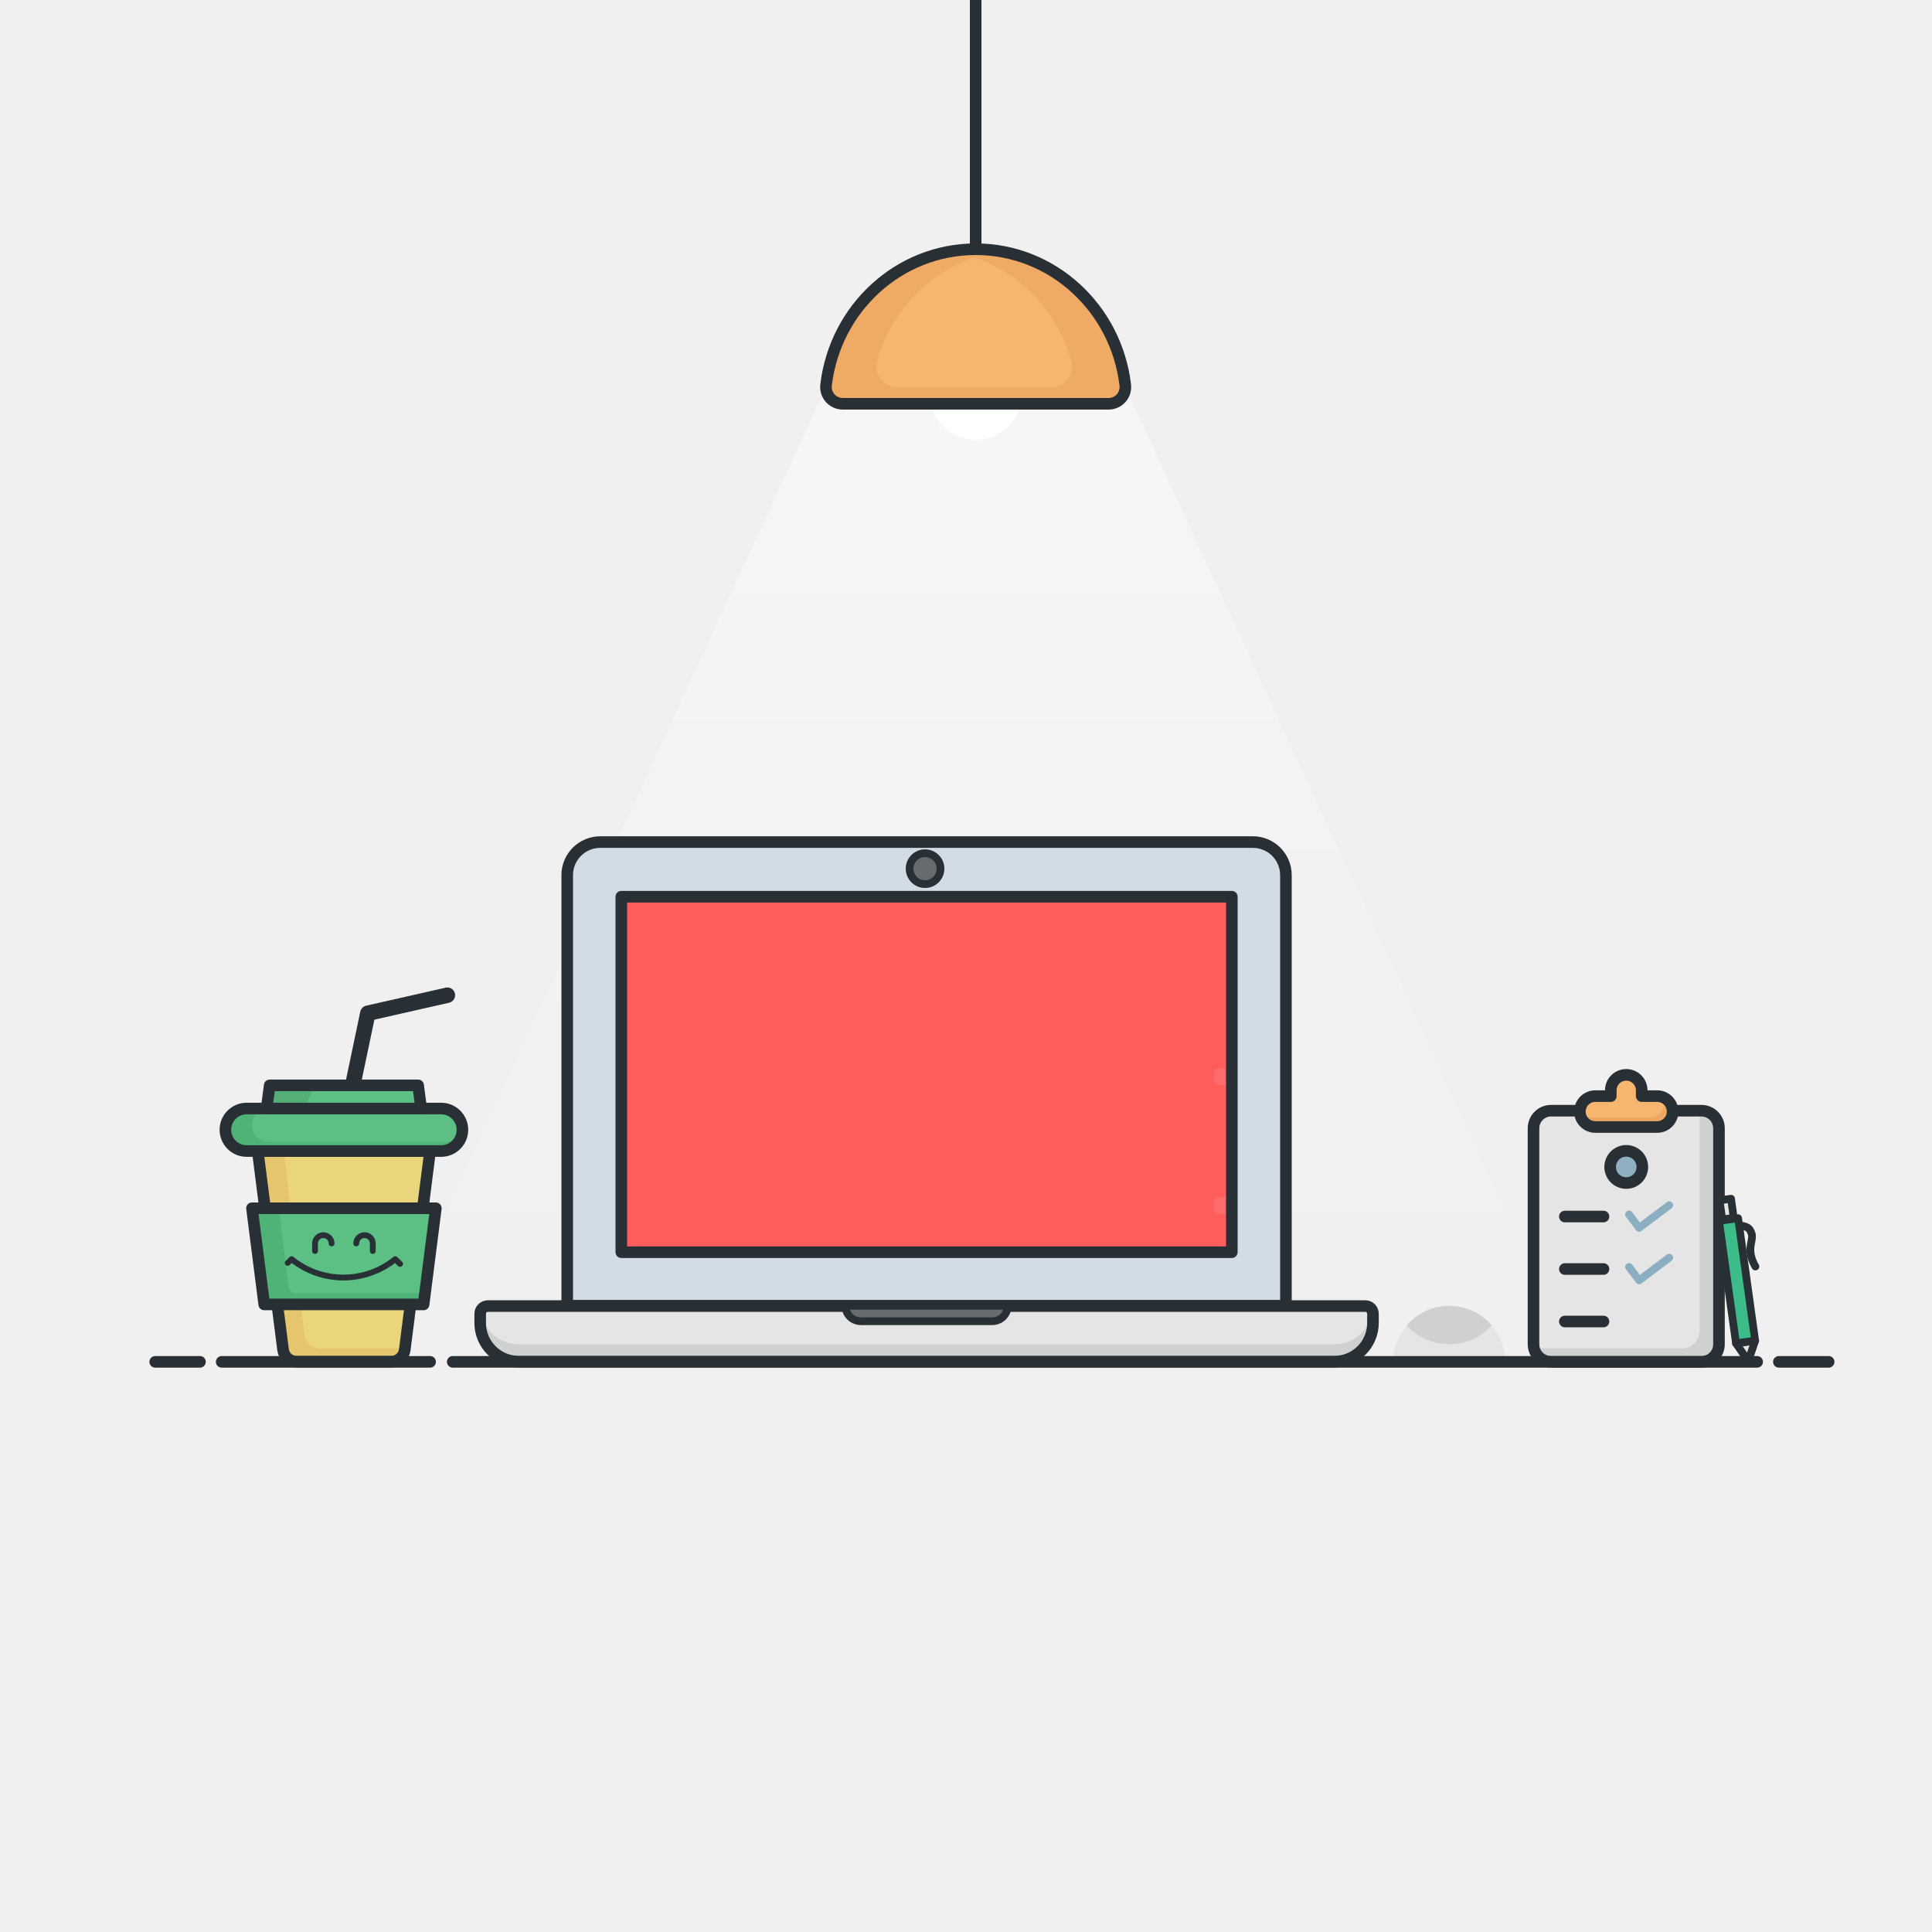
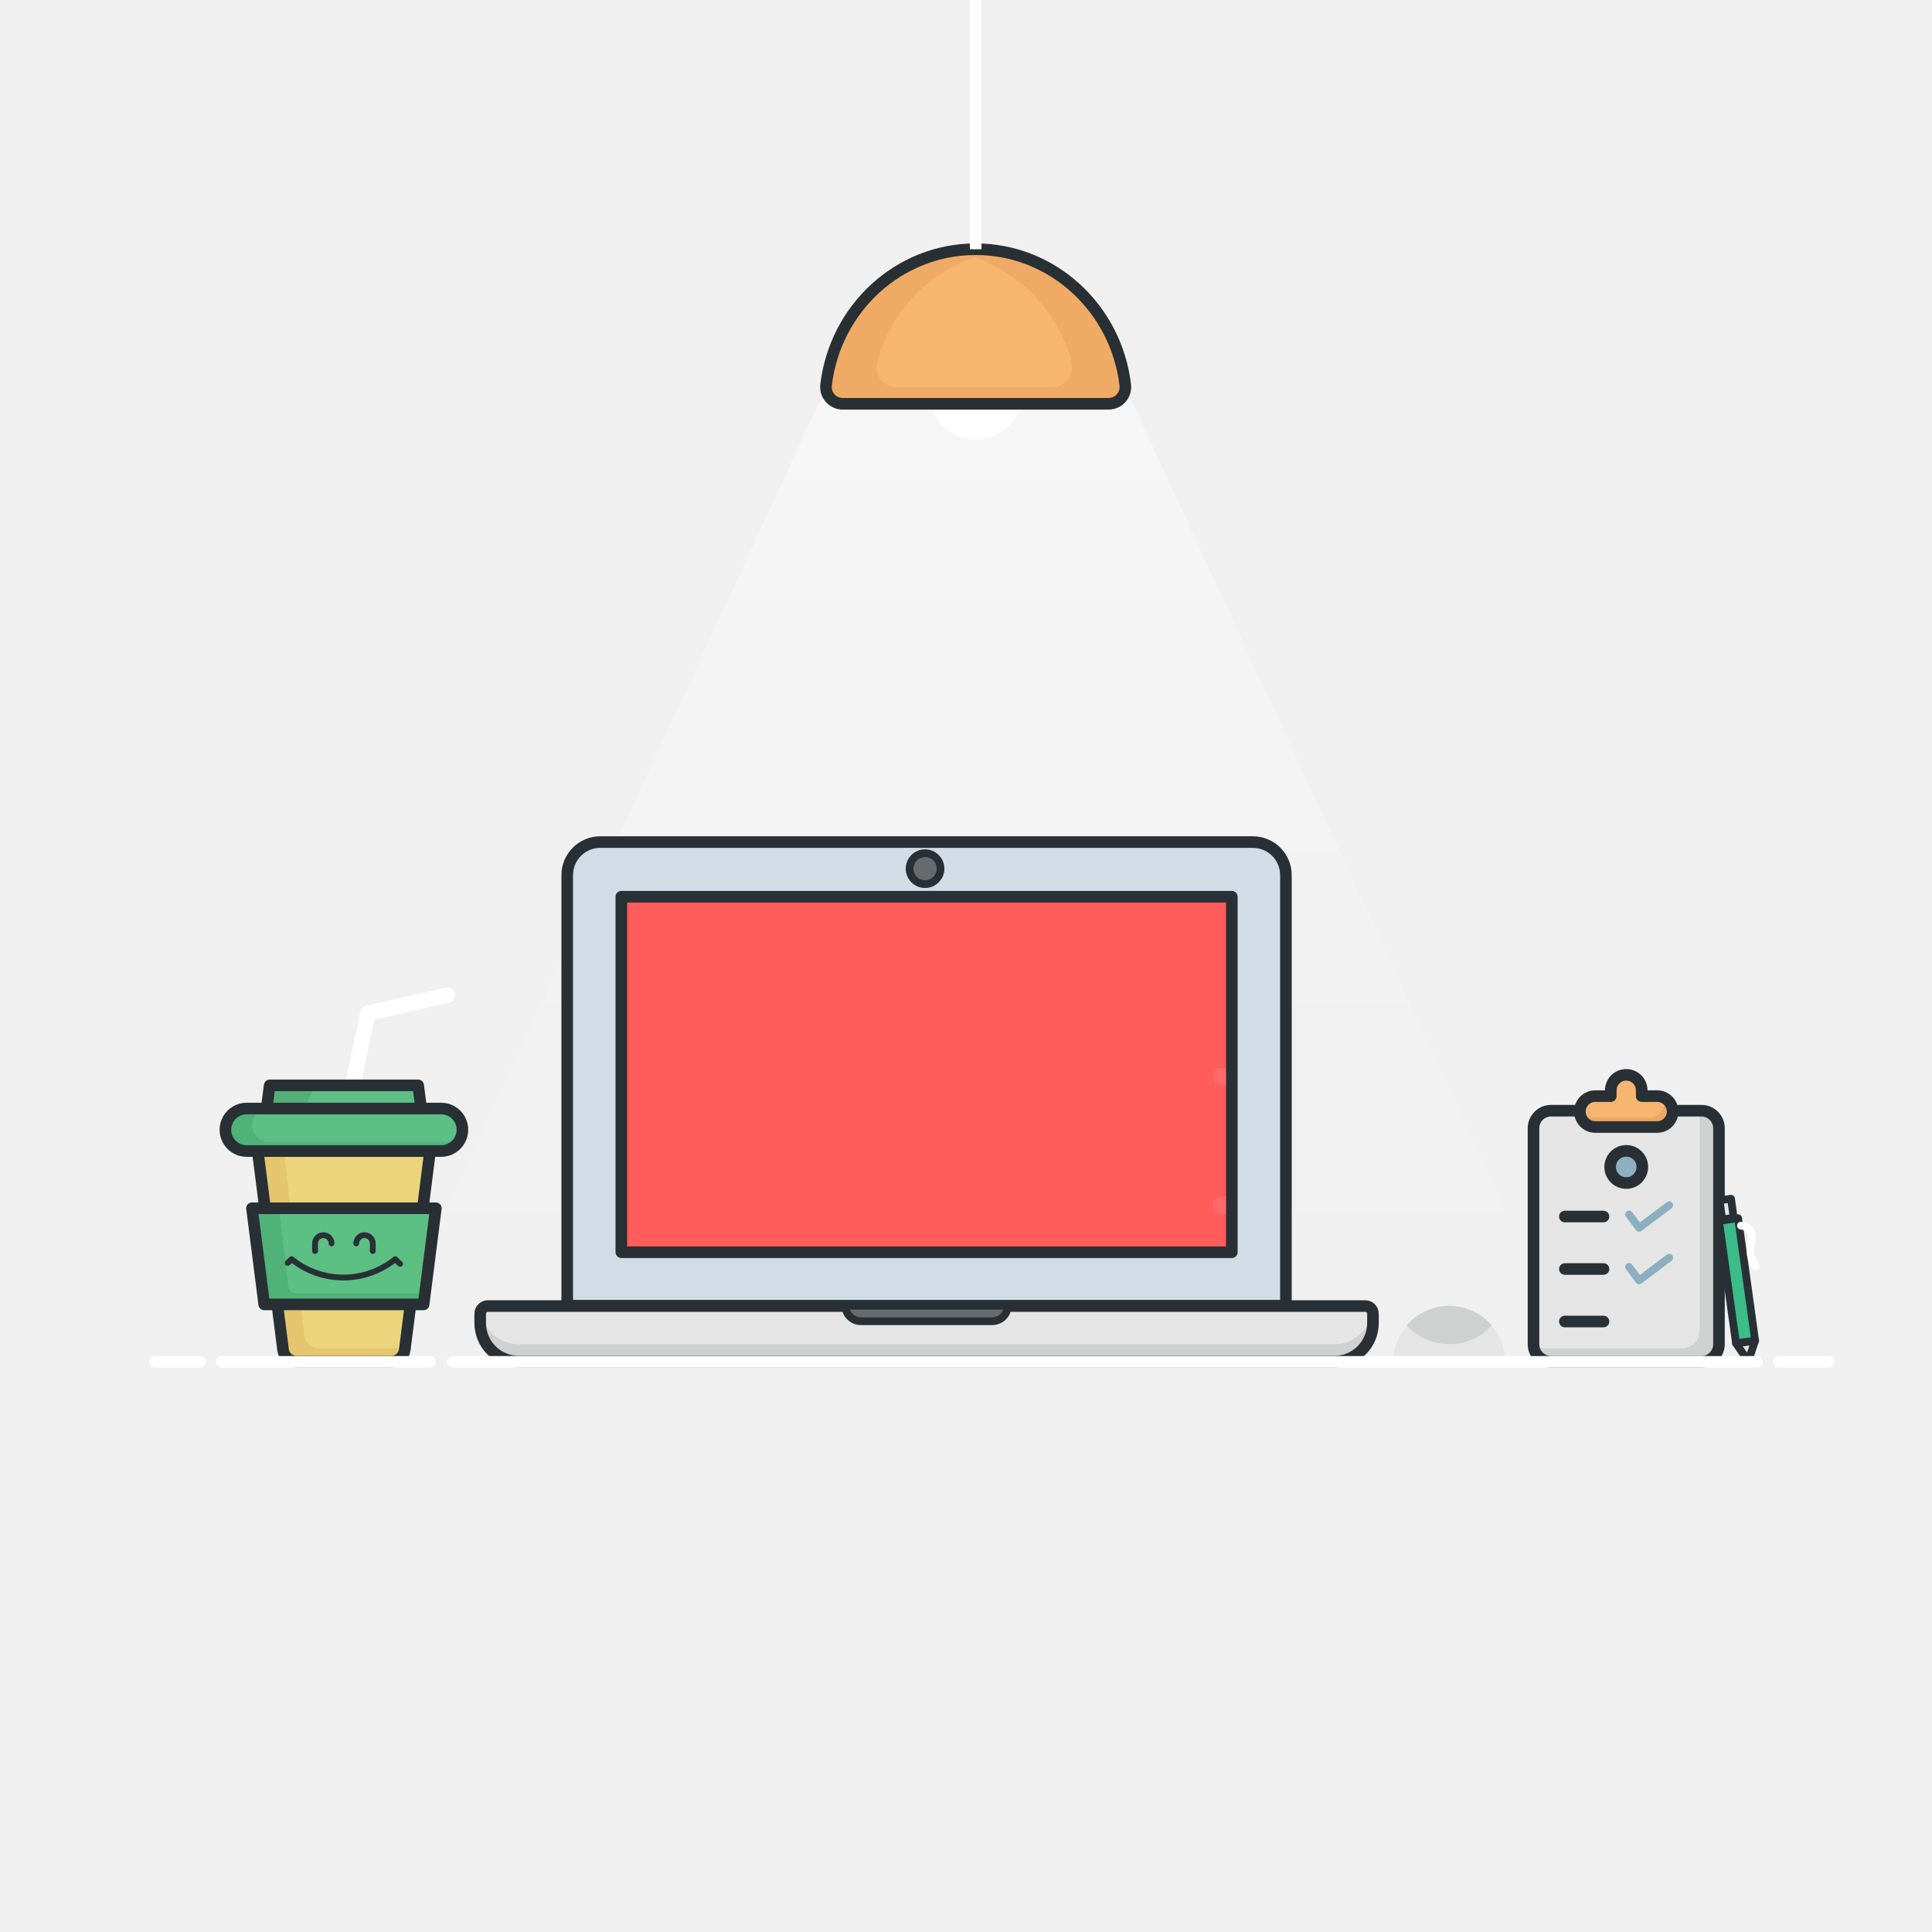
<svg xmlns="http://www.w3.org/2000/svg" width="1000" height="1000" viewBox="0 0 1000 1000" fill="none">
  <g clip-path="url(#clip0_351_692)">
    <path d="M1000 0H0V1000H1000V0Z" />
    <path style="mix-blend-mode:overlay" opacity="0.43" d="M813.971 701.562H196.043L427.014 201.676H583L813.971 701.562Z" fill="url(#paint0_linear_351_692)" />
-     <path d="M182.562 561.774L190.394 524.448L231.562 515.115" stroke="#283035" stroke-width="8" stroke-linecap="round" stroke-linejoin="round" />
+     <path d="M182.562 561.774L190.394 524.448L231.562 515.115" stroke="#fff" stroke-width="8" stroke-linecap="round" stroke-linejoin="round" />
    <path d="M153.455 704.786H202.555C204.258 704.787 205.903 704.166 207.181 703.04C208.46 701.914 209.284 700.361 209.499 698.672L222.614 595.771H133.4L146.516 698.672C146.731 700.36 147.554 701.913 148.832 703.038C150.109 704.164 151.753 704.785 153.455 704.786V704.786Z" fill="#EAD57D" />
    <path d="M147.048 595.774L157.454 690.808C157.668 692.763 158.596 694.571 160.061 695.883C161.525 697.196 163.422 697.922 165.389 697.922H209.6L209.505 698.672C209.29 700.362 208.466 701.915 207.187 703.041C205.909 704.167 204.264 704.787 202.561 704.787H153.461C151.758 704.787 150.113 704.166 148.835 703.04C147.557 701.915 146.733 700.362 146.518 698.672L133.4 595.774H147.048Z" fill="#E5C66E" />
    <path d="M153.455 704.786H202.555C204.258 704.787 205.903 704.166 207.181 703.04C208.46 701.914 209.284 700.361 209.499 698.672L222.614 595.771H133.4L146.516 698.672C146.731 700.36 147.554 701.913 148.832 703.038C150.109 704.164 151.753 704.785 153.455 704.786V704.786Z" stroke="#283035" stroke-width="6" stroke-linecap="round" stroke-linejoin="round" />
    <path d="M219.25 675.164L225.593 625.396H130.42L136.763 675.164H219.25Z" fill="#5CBF84" />
    <path d="M219.25 675.164L225.593 625.396H130.42L136.763 675.164H219.25Z" fill="#4FB277" />
    <path d="M218.856 669.414L224.175 625.396H144.367L149.267 665.921C149.384 666.884 149.849 667.771 150.575 668.414C151.301 669.058 152.238 669.413 153.208 669.414H218.856Z" fill="#5CBF84" />
    <path d="M219.25 675.164L225.593 625.396H130.42L136.763 675.164H219.25Z" stroke="#283035" stroke-width="6" stroke-linecap="round" stroke-linejoin="round" />
    <path d="M127.668 595.773H228.346C234.421 595.773 239.346 590.849 239.346 584.773C239.346 578.698 234.421 573.773 228.346 573.773H127.668C121.593 573.773 116.668 578.698 116.668 584.773C116.668 590.849 121.593 595.773 127.668 595.773Z" fill="#5CBF84" />
    <path d="M127.668 595.773H228.346C234.421 595.773 239.346 590.849 239.346 584.773C239.346 578.698 234.421 573.773 228.346 573.773H127.668C121.593 573.773 116.668 578.698 116.668 584.773C116.668 590.849 121.593 595.773 127.668 595.773Z" fill="#4FB277" />
    <path d="M139.044 591.023H230.72C235.483 591.023 239.345 587.162 239.345 582.398C239.345 577.635 235.483 573.773 230.72 573.773H139.044C134.281 573.773 130.419 577.635 130.419 582.398C130.419 587.162 134.281 591.023 139.044 591.023Z" fill="#5CBF84" />
    <path d="M127.668 595.773H228.346C234.421 595.773 239.346 590.849 239.346 584.773C239.346 578.698 234.421 573.773 228.346 573.773H127.668C121.593 573.773 116.668 578.698 116.668 584.773C116.668 590.849 121.593 595.773 127.668 595.773Z" stroke="#283035" stroke-width="6" stroke-linecap="round" stroke-linejoin="round" />
    <path d="M138.006 573.774H218.006L216.423 561.774H139.59L138.006 573.774Z" fill="#5CBF84" />
    <path d="M139.59 561.774H163.062L157.506 573.774H138.006L139.59 561.774Z" fill="#54AF79" />
    <path d="M138.006 573.774H218.006L216.423 561.774H139.59L138.006 573.774Z" stroke="#283035" stroke-width="6" stroke-linecap="round" stroke-linejoin="round" />
    <path d="M310.7 435.853H648.478C653.017 435.853 657.369 437.656 660.579 440.865C663.788 444.074 665.591 448.427 665.591 452.966V675.853H293.591V452.965C293.591 448.427 295.394 444.075 298.602 440.866C301.811 437.657 306.162 435.854 310.7 435.853V435.853Z" fill="#D2DCE6" />
    <path d="M310.7 435.853H648.478C653.017 435.853 657.369 437.656 660.579 440.865C663.788 444.074 665.591 448.427 665.591 452.966V675.853H293.591V452.965C293.591 448.427 295.394 444.075 298.602 440.866C301.811 437.657 306.162 435.854 310.7 435.853V435.853Z" stroke="#283035" stroke-width="6" stroke-linecap="round" stroke-linejoin="round" />
    <path d="M637.591 648.136V464.136H321.591V648.136H637.591Z" fill="#FF5C5C" />
    <g opacity="0.3">
      <path opacity="0.3" d="M631.78 561.585C632.781 561.522 633.774 561.798 634.599 562.368C635.423 562.938 636.032 563.77 636.327 564.728V553.273C635.229 552.952 634.091 552.787 632.947 552.781H631.78C629.264 552.781 628.006 554.039 628.007 556.554V557.9C628.007 560.327 629.264 561.585 631.78 561.585Z" fill="white" />
      <path opacity="0.3" d="M636.327 616.494C636.027 617.448 635.416 618.273 634.592 618.838C633.767 619.404 632.778 619.677 631.78 619.614C629.264 619.614 628.006 620.871 628.007 623.386V624.734C628.007 627.249 629.265 628.506 631.78 628.507H632.947C634.091 628.502 635.229 628.336 636.327 628.015V616.494Z" fill="white" />
    </g>
    <path d="M637.591 648.136V464.136H321.591V648.136H637.591Z" stroke="#283035" stroke-width="6" stroke-linecap="round" stroke-linejoin="round" />
    <path d="M252.543 676H706.643C707.704 676 708.721 676.421 709.471 677.172C710.222 677.922 710.643 678.939 710.643 680V684.791C710.643 690.095 708.536 695.182 704.785 698.933C701.034 702.684 695.947 704.791 690.643 704.791H268.543C263.239 704.791 258.152 702.684 254.401 698.933C250.65 695.182 248.543 690.095 248.543 684.791V680C248.543 678.939 248.964 677.922 249.715 677.172C250.465 676.421 251.482 676 252.543 676Z" fill="#E5E5E5" />
    <path d="M690.639 695.787H268.539C263.743 695.784 259.108 694.056 255.48 690.919C251.852 687.782 249.474 683.445 248.778 678.7C248.627 679.117 248.548 679.557 248.543 680V684.791C248.543 690.096 250.65 695.183 254.401 698.933C258.152 702.684 263.239 704.791 268.543 704.791H690.643C695.947 704.791 701.034 702.684 704.785 698.933C708.536 695.183 710.643 690.096 710.643 684.791V680C710.638 679.557 710.559 679.117 710.408 678.7C709.712 683.447 707.332 687.785 703.703 690.922C700.073 694.059 695.436 695.786 690.639 695.787V695.787Z" fill="#CFD1D0" />
    <path d="M252.543 676H706.643C707.704 676 708.721 676.421 709.471 677.172C710.222 677.922 710.643 678.939 710.643 680V684.791C710.643 690.095 708.536 695.182 704.785 698.933C701.034 702.684 695.947 704.791 690.643 704.791H268.543C263.239 704.791 258.152 702.684 254.401 698.933C250.65 695.182 248.543 690.095 248.543 684.791V680C248.543 678.939 248.964 677.922 249.715 677.172C250.465 676.421 251.482 676 252.543 676Z" stroke="#283035" stroke-width="6" stroke-linecap="round" stroke-linejoin="round" />
    <path d="M437.591 675.854H521.591C521.591 677.975 520.748 680.01 519.248 681.51C517.748 683.011 515.713 683.854 513.591 683.854H445.591C443.469 683.854 441.434 683.011 439.934 681.51C438.434 680.01 437.591 677.975 437.591 675.854Z" fill="#686B6D" />
    <path d="M437.591 675.854H521.591C521.591 677.975 520.748 680.01 519.248 681.51C517.748 683.011 515.713 683.854 513.591 683.854H445.591C443.469 683.854 441.434 683.011 439.934 681.51C438.434 680.01 437.591 677.975 437.591 675.854Z" stroke="#283035" stroke-width="4" stroke-linecap="round" stroke-linejoin="round" />
    <path d="M478.804 457.619C483.222 457.619 486.804 454.037 486.804 449.619C486.804 445.201 483.222 441.619 478.804 441.619C474.386 441.619 470.804 445.201 470.804 449.619C470.804 454.037 474.386 457.619 478.804 457.619Z" fill="#686B6D" />
    <path d="M478.804 457.619C483.222 457.619 486.804 454.037 486.804 449.619C486.804 445.201 483.222 441.619 478.804 441.619C474.386 441.619 470.804 445.201 470.804 449.619C470.804 454.037 474.386 457.619 478.804 457.619Z" stroke="#283035" stroke-width="4" stroke-linecap="round" stroke-linejoin="round" />
    <path d="M721.134 704.886C721.179 697.227 724.253 689.897 729.685 684.497C735.117 679.097 742.464 676.066 750.124 676.066C757.783 676.066 765.131 679.097 770.562 684.497C775.994 689.897 779.068 697.227 779.113 704.886H721.134Z" fill="#E5E5E5" />
    <path d="M750.124 695.729C754.27 695.769 758.376 694.92 762.166 693.241C765.957 691.562 769.344 689.09 772.1 685.993C769.381 682.826 766.009 680.285 762.216 678.542C758.423 676.8 754.298 675.897 750.123 675.897C745.949 675.897 741.824 676.8 738.031 678.542C734.238 680.285 730.866 682.826 728.147 685.993C730.903 689.091 734.29 691.562 738.081 693.241C741.872 694.921 745.978 695.769 750.124 695.729V695.729Z" fill="#CFD1D0" />
    <path d="M148.923 653.683L150.923 651.737C158.512 657.889 167.985 661.246 177.755 661.246C187.524 661.246 196.997 657.889 204.587 651.737L207.087 654.181" stroke="#283035" stroke-width="3" stroke-linecap="round" stroke-linejoin="round" />
    <path d="M171.624 643.6C171.624 642.465 171.173 641.376 170.37 640.573C169.567 639.77 168.478 639.319 167.343 639.319V639.319C166.208 639.319 165.119 639.77 164.316 640.573C163.513 641.376 163.062 642.465 163.062 643.6V647.521" stroke="#283035" stroke-width="3" stroke-linecap="round" stroke-linejoin="round" />
    <path d="M184.388 643.6C184.388 642.465 184.839 641.376 185.642 640.573C186.445 639.77 187.534 639.319 188.669 639.319V639.319C189.804 639.319 190.893 639.77 191.696 640.573C192.499 641.376 192.95 642.465 192.95 643.6V647.521" stroke="#283035" stroke-width="3" stroke-linecap="round" stroke-linejoin="round" />
    <path d="M908.467 693.92L898.562 695.298L904.893 704.513L908.467 693.92Z" fill="#E5E5E5" />
    <path d="M908.467 693.92L898.562 695.298L904.893 704.513L908.467 693.92Z" stroke="#283035" stroke-width="4" stroke-linecap="round" stroke-linejoin="round" />
    <path d="M880.641 574.886H802.841C797.815 574.886 793.741 578.96 793.741 583.986V695.786C793.741 700.812 797.815 704.886 802.841 704.886H880.641C885.667 704.886 889.741 700.812 889.741 695.786V583.986C889.741 578.96 885.667 574.886 880.641 574.886Z" fill="#E5E5E5" />
    <path d="M880.641 574.886H879.488C879.654 575.574 879.739 576.278 879.741 576.986V688.786C879.741 691.199 878.782 693.514 877.076 695.22C875.369 696.927 873.054 697.886 870.641 697.886H794C794.472 699.878 795.603 701.652 797.208 702.922C798.813 704.192 800.8 704.884 802.847 704.886H880.647C883.06 704.886 885.375 703.927 887.082 702.22C888.788 700.514 889.747 698.199 889.747 695.786V583.986C889.747 582.79 889.511 581.606 889.054 580.502C888.596 579.398 887.925 578.394 887.08 577.549C886.234 576.704 885.23 576.034 884.125 575.577C883.02 575.12 881.837 574.885 880.641 574.886V574.886Z" fill="#CFD1D0" />
    <path d="M880.641 574.886H802.841C797.815 574.886 793.741 578.96 793.741 583.986V695.786C793.741 700.812 797.815 704.886 802.841 704.886H880.641C885.667 704.886 889.741 700.812 889.741 695.786V583.986C889.741 578.96 885.667 574.886 880.641 574.886Z" stroke="#283035" stroke-width="6" stroke-linecap="round" stroke-linejoin="round" />
    <path d="M857.741 567.342H849.741V564.342C849.741 562.22 848.898 560.185 847.398 558.685C845.897 557.185 843.863 556.342 841.741 556.342C839.619 556.342 837.584 557.185 836.084 558.685C834.584 560.185 833.741 562.22 833.741 564.342V567.342H825.741C823.619 567.342 821.584 568.185 820.084 569.685C818.584 571.185 817.741 573.22 817.741 575.342C817.741 577.464 818.584 579.498 820.084 580.999C821.584 582.499 823.619 583.342 825.741 583.342H857.741C859.863 583.342 861.897 582.499 863.398 580.999C864.898 579.498 865.741 577.464 865.741 575.342C865.741 573.22 864.898 571.185 863.398 569.685C861.897 568.185 859.863 567.342 857.741 567.342Z" fill="#F7B66F" />
    <path d="M861.458 568.262C861.783 569.447 861.829 570.691 861.593 571.898C861.357 573.104 860.846 574.239 860.099 575.215C859.352 576.191 858.389 576.981 857.286 577.523C856.183 578.066 854.97 578.346 853.741 578.342H821.741C820.446 578.342 819.17 578.027 818.024 577.423C818.481 579.12 819.485 580.62 820.88 581.69C822.275 582.759 823.983 583.34 825.741 583.342H857.741C859.528 583.34 861.264 582.74 862.67 581.637C864.076 580.534 865.073 578.992 865.501 577.256C865.928 575.521 865.763 573.692 865.03 572.062C864.297 570.432 863.04 569.094 861.458 568.262Z" fill="#EDA762" />
    <path d="M845.741 559.342V562.342H849.479C849.2 561.261 848.698 560.251 848.006 559.376C847.313 558.502 846.445 557.781 845.458 557.262C845.644 557.94 845.739 558.639 845.741 559.342V559.342Z" fill="#EDA762" />
    <path d="M857.741 567.342H849.741V564.342C849.741 562.22 848.898 560.185 847.398 558.685C845.897 557.185 843.863 556.342 841.741 556.342C839.619 556.342 837.584 557.185 836.084 558.685C834.584 560.185 833.741 562.22 833.741 564.342V567.342H825.741C823.619 567.342 821.584 568.185 820.084 569.685C818.584 571.185 817.741 573.22 817.741 575.342C817.741 577.464 818.584 579.498 820.084 580.999C821.584 582.499 823.619 583.342 825.741 583.342H857.741C859.863 583.342 861.897 582.499 863.398 580.999C864.898 579.498 865.741 577.464 865.741 575.342C865.741 573.22 864.898 571.185 863.398 569.685C861.897 568.185 859.863 567.342 857.741 567.342Z" stroke="#283035" stroke-width="6" stroke-linecap="round" stroke-linejoin="round" />
    <path d="M841.741 612.342C846.343 612.342 850.074 608.611 850.074 604.009C850.074 599.407 846.343 595.676 841.741 595.676C837.139 595.676 833.408 599.407 833.408 604.009C833.408 608.611 837.139 612.342 841.741 612.342Z" fill="#8EAFBF" />
    <path d="M841.741 612.342C846.343 612.342 850.074 608.611 850.074 604.009C850.074 599.407 846.343 595.676 841.741 595.676C837.139 595.676 833.408 599.407 833.408 604.009C833.408 608.611 837.139 612.342 841.741 612.342Z" stroke="#283035" stroke-width="6" stroke-linecap="round" stroke-linejoin="round" />
    <path d="M809.964 629.676H829.964" stroke="#283035" stroke-width="6" stroke-linecap="round" stroke-linejoin="round" />
    <path d="M809.964 656.842H829.964" stroke="#283035" stroke-width="6" stroke-linecap="round" stroke-linejoin="round" />
    <path d="M809.964 684.009H829.964" stroke="#283035" stroke-width="6" stroke-linecap="round" stroke-linejoin="round" />
    <path d="M843.178 628.606L848.392 635.541L863.996 623.811" stroke="#8BAFC1" stroke-width="4" stroke-linecap="round" stroke-linejoin="round" />
    <path d="M843.178 655.772L848.392 662.708L863.996 650.977" stroke="#8BAFC1" stroke-width="4" stroke-linecap="round" stroke-linejoin="round" />
    <path d="M899.644 630.532L889.74 631.91L898.561 695.299L908.465 693.921L899.644 630.532Z" fill="#3BBC88" />
    <path d="M899.644 630.532L889.74 631.91L898.561 695.299L908.465 693.921L899.644 630.532Z" stroke="#283035" stroke-width="4" stroke-linecap="round" stroke-linejoin="round" />
    <path d="M895.986 620.463L890.046 621.291L891.426 631.191L897.366 630.363L895.986 620.463Z" fill="#E5E5E5" />
    <path d="M895.986 620.463L890.046 621.291L891.426 631.191L897.366 630.363L895.986 620.463Z" stroke="#283035" stroke-width="4" stroke-linecap="round" stroke-linejoin="round" />
-     <path d="M908.6 655.545C907.48 653.7 906.686 651.676 906.253 649.561C905.148 644.128 907.876 641.022 906.401 637.93C905.813 636.697 905.528 635.013 901.111 634.375" stroke="#283035" stroke-width="4" stroke-linecap="round" stroke-linejoin="round" />
-     <path d="M920.75 704.886H946.5" stroke="#283035" stroke-width="6" stroke-linecap="round" stroke-linejoin="round" />
-     <path d="M234.333 704.886H909.5" stroke="#283035" stroke-width="6" stroke-linecap="round" stroke-linejoin="round" />
-     <path d="M114.75 704.886H222.616" stroke="#283035" stroke-width="6" stroke-linecap="round" stroke-linejoin="round" />
-     <path d="M80.333 704.886H103.5" stroke="#283035" stroke-width="6" stroke-linecap="round" stroke-linejoin="round" />
+     <path d="M908.6 655.545C907.48 653.7 906.686 651.676 906.253 649.561C905.148 644.128 907.876 641.022 906.401 637.93C905.813 636.697 905.528 635.013 901.111 634.375" stroke="#fff" stroke-width="4" stroke-linecap="round" stroke-linejoin="round" />
+     <path d="M920.75 704.886H946.5" stroke="#fff" stroke-width="6" stroke-linecap="round" stroke-linejoin="round" />
+     <path d="M234.333 704.886H909.5" stroke="#fff" stroke-width="6" stroke-linecap="round" stroke-linejoin="round" />
+     <path d="M114.75 704.886H222.616" stroke="#fff" stroke-width="6" stroke-linecap="round" stroke-linejoin="round" />
+     <path d="M80.333 704.886H103.5" stroke="#fff" stroke-width="6" stroke-linecap="round" stroke-linejoin="round" />
    <path d="M505.007 227.582C518.262 227.582 529.007 216.837 529.007 203.582C529.007 190.327 518.262 179.582 505.007 179.582C491.752 179.582 481.007 190.327 481.007 203.582C481.007 216.837 491.752 227.582 505.007 227.582Z" fill="white" />
    <path d="M436.111 209C434.89 208.996 433.684 208.733 432.573 208.229C431.461 207.724 430.469 206.99 429.662 206.074C428.856 205.158 428.252 204.081 427.892 202.915C427.532 201.749 427.423 200.519 427.573 199.308C432.238 159.7 465.127 129 505.007 129C544.887 129 577.776 159.7 582.44 199.308C582.59 200.52 582.481 201.749 582.121 202.916C581.761 204.082 581.157 205.159 580.35 206.075C579.543 206.991 578.551 207.725 577.439 208.23C576.327 208.734 575.121 208.996 573.9 209H436.111Z" fill="#F7B66F" />
    <path d="M517.007 129.944C516.749 129.903 516.488 129.874 516.229 129.836C515.32 129.702 514.406 129.581 513.487 129.479C513.069 129.432 512.65 129.394 512.23 129.354C511.468 129.282 510.705 129.217 509.941 129.173C509.497 129.147 509.056 129.114 508.611 129.093C507.416 129.037 506.211 129 505.011 129C503.811 129 502.611 129.036 501.423 129.093C500.874 129.119 500.329 129.162 499.783 129.199C499.193 129.24 498.603 129.282 498.016 129.337C497.296 129.402 496.58 129.48 495.866 129.566C495.517 129.608 495.166 129.655 494.822 129.702C458.798 134.525 430.495 164.538 427.31 201.951C427.231 202.845 427.338 203.746 427.626 204.597C427.913 205.447 428.375 206.229 428.98 206.891C429.586 207.554 430.322 208.084 431.143 208.447C431.965 208.81 432.852 208.998 433.75 209H576.268C577.158 209.003 578.039 208.821 578.856 208.466C579.672 208.112 580.407 207.592 581.012 206.94C581.618 206.287 582.082 205.517 582.376 204.676C582.669 203.836 582.785 202.944 582.717 202.056C579.629 165.22 552.2 135.518 517.007 129.944ZM454.031 186.929C457.432 174.568 463.78 163.216 472.53 153.846C481.28 144.476 492.172 137.368 504.271 133.129C516.381 137.359 527.284 144.464 536.044 153.835C544.804 163.206 551.159 174.562 554.565 186.929C554.997 188.527 555.055 190.204 554.733 191.828C554.411 193.452 553.719 194.981 552.711 196.294C551.702 197.607 550.404 198.67 548.918 199.399C547.431 200.129 545.797 200.505 544.141 200.5H464.456C462.8 200.506 461.165 200.129 459.678 199.4C458.192 198.67 456.894 197.608 455.885 196.295C454.876 194.981 454.184 193.453 453.862 191.829C453.541 190.204 453.598 188.527 454.031 186.929V186.929Z" fill="#EFAA65" />
    <path d="M436.178 209C434.949 208.997 433.734 208.732 432.614 208.225C431.494 207.717 430.495 206.978 429.682 206.055C428.869 205.133 428.262 204.049 427.899 202.874C427.536 201.699 427.427 200.461 427.578 199.241C432.275 159.661 465.15 129 505.007 129C544.864 129 577.739 159.661 582.432 199.241C582.583 200.461 582.474 201.699 582.111 202.874C581.749 204.049 581.141 205.133 580.328 206.056C579.515 206.978 578.516 207.718 577.396 208.225C576.276 208.733 575.061 208.997 573.832 209H436.178Z" stroke="#283035" stroke-width="6" stroke-linecap="round" stroke-linejoin="round" />
-     <path d="M505.007 0V129" stroke="#283035" stroke-width="6" stroke-linejoin="round" />
+     <path d="M505.007 0V129" stroke="#fff" stroke-width="6" stroke-linejoin="round" />
  </g>
  <defs>
    <linearGradient id="paint0_linear_351_692" x1="505.007" y1="194.725" x2="505.007" y2="719.205" gradientUnits="userSpaceOnUse">
      <stop stop-color="white" />
      <stop offset="0.093" stop-color="white" stop-opacity="0.864" />
      <stop offset="0.284" stop-color="white" stop-opacity="0.605" />
      <stop offset="0.466" stop-color="white" stop-opacity="0.389" />
      <stop offset="0.633" stop-color="white" stop-opacity="0.221" />
      <stop offset="0.784" stop-color="white" stop-opacity="0.1" />
      <stop offset="0.911" stop-color="white" stop-opacity="0.026" />
      <stop offset="1" stop-color="white" stop-opacity="0" />
    </linearGradient>
    <clipPath id="clip0_351_692">
      <rect width="1000" height="1000" fill="white" />
    </clipPath>
  </defs>
</svg>
